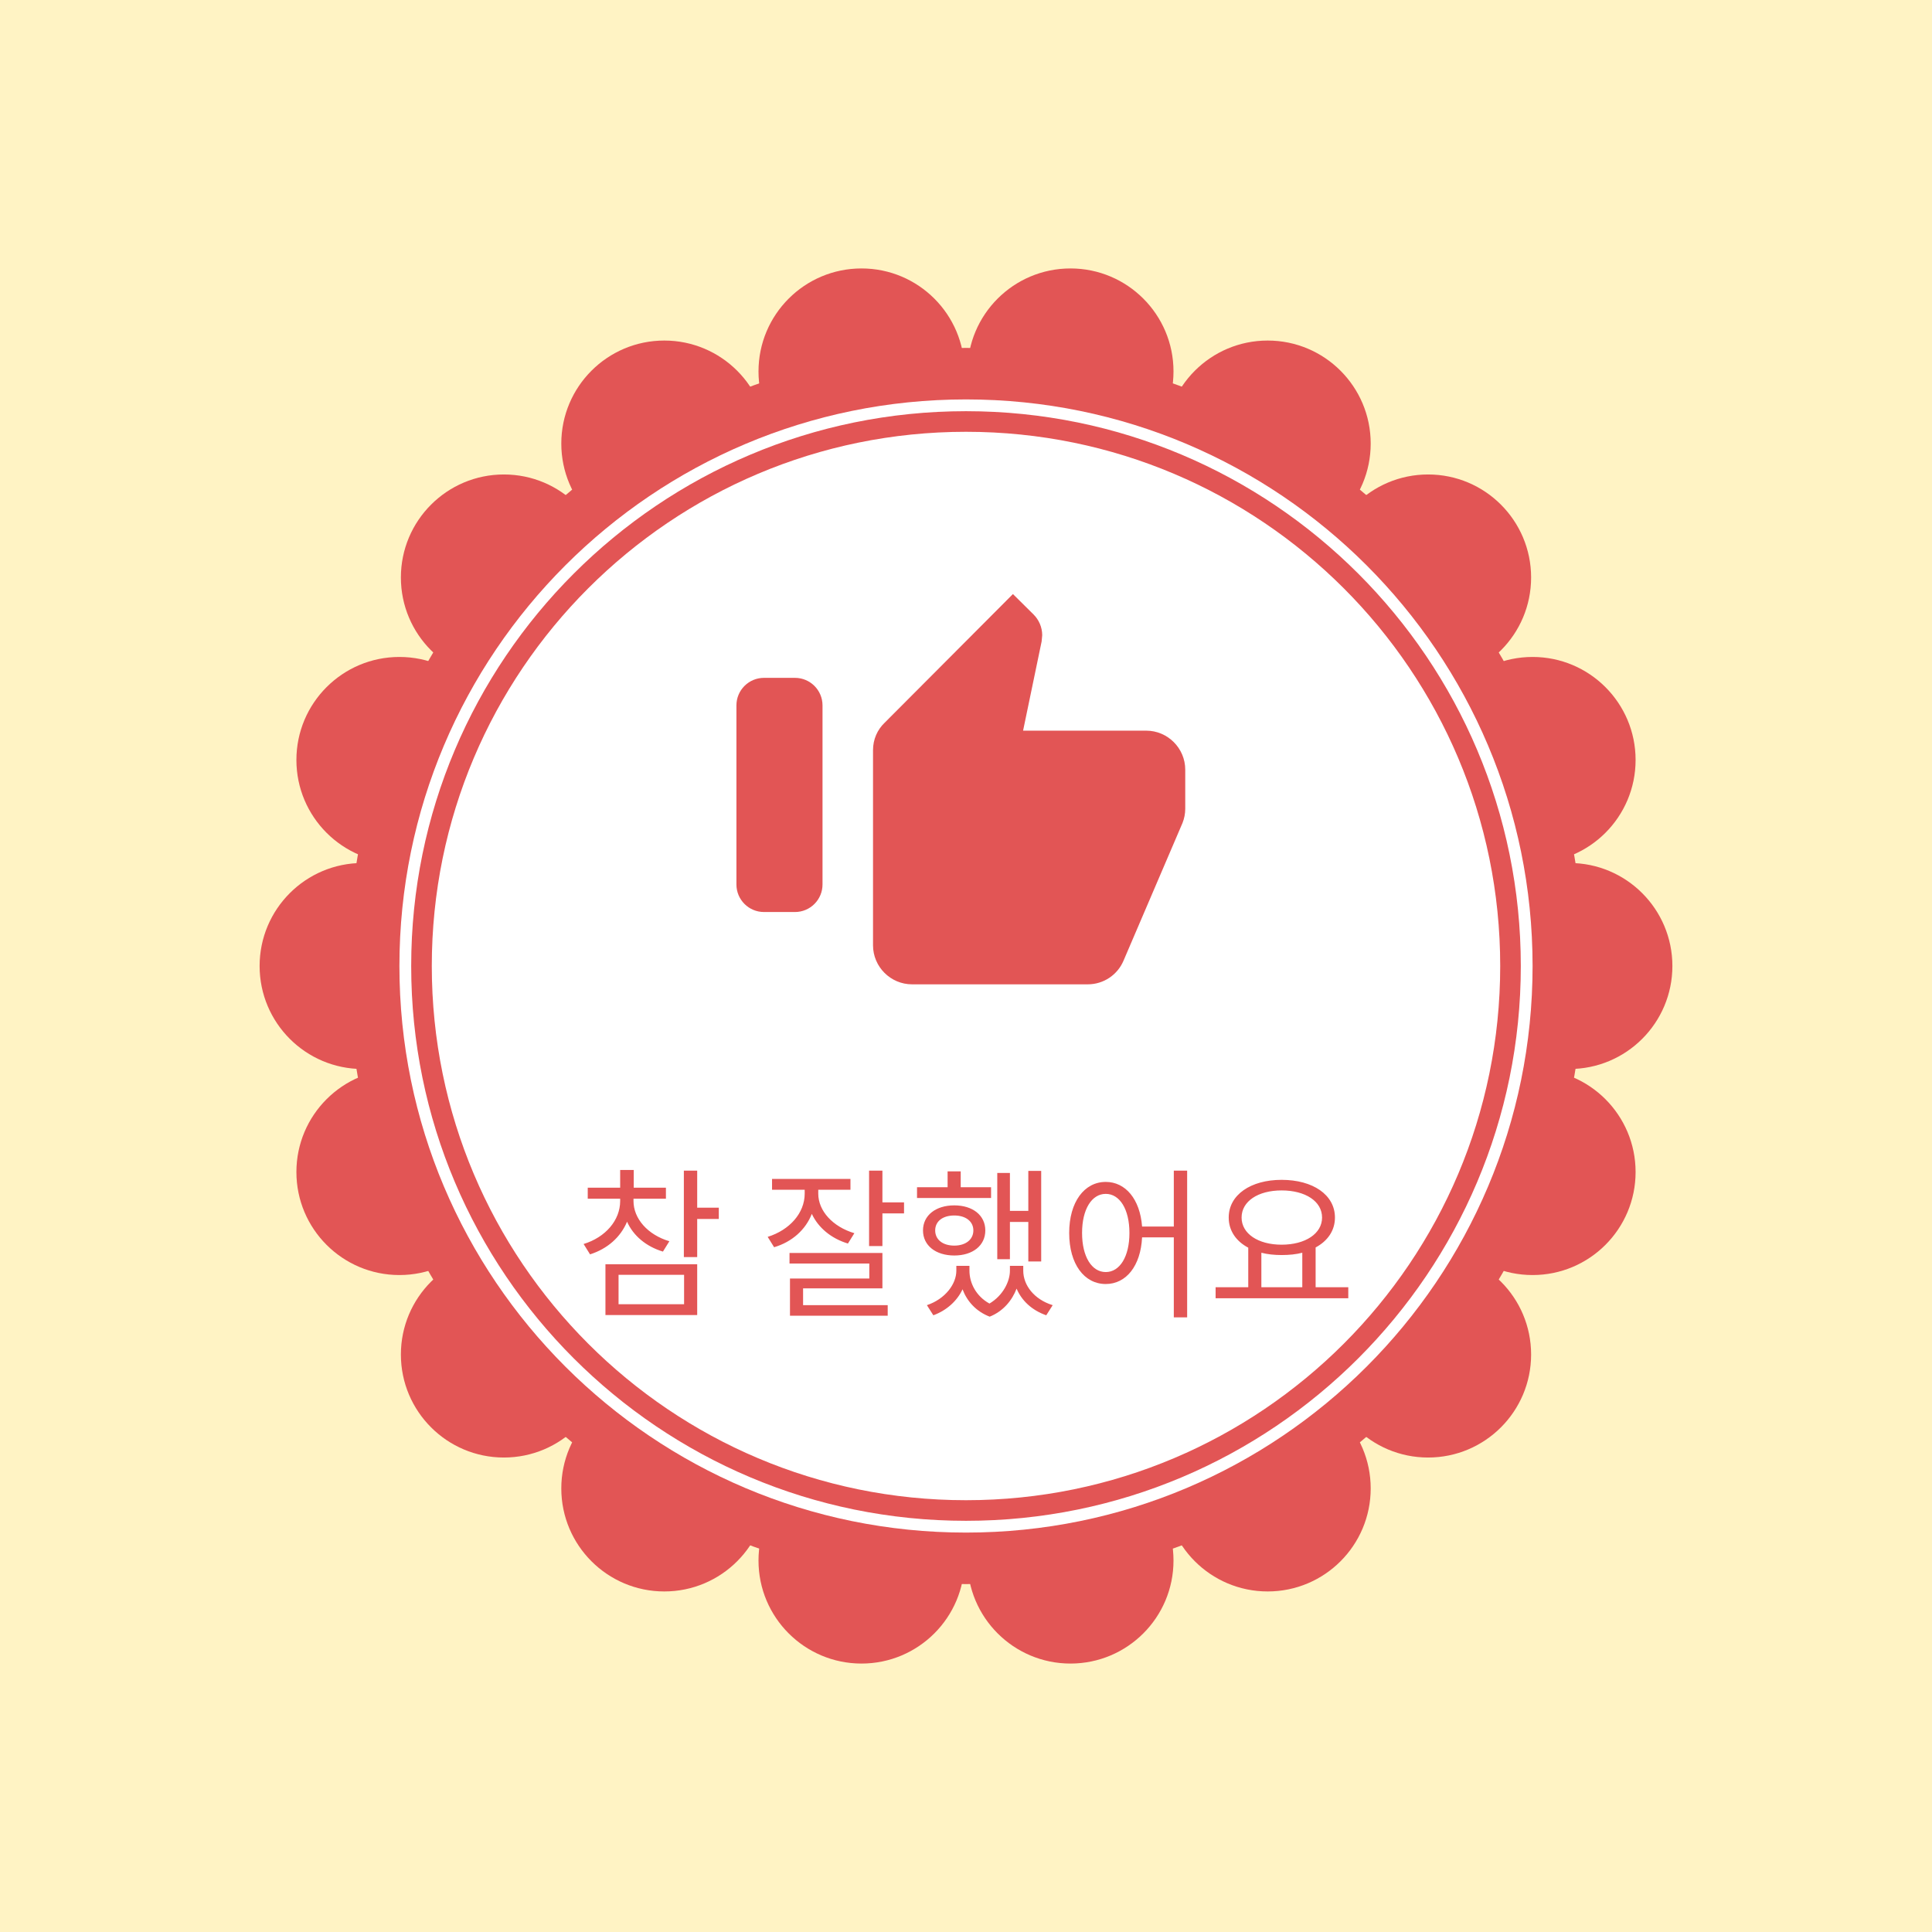
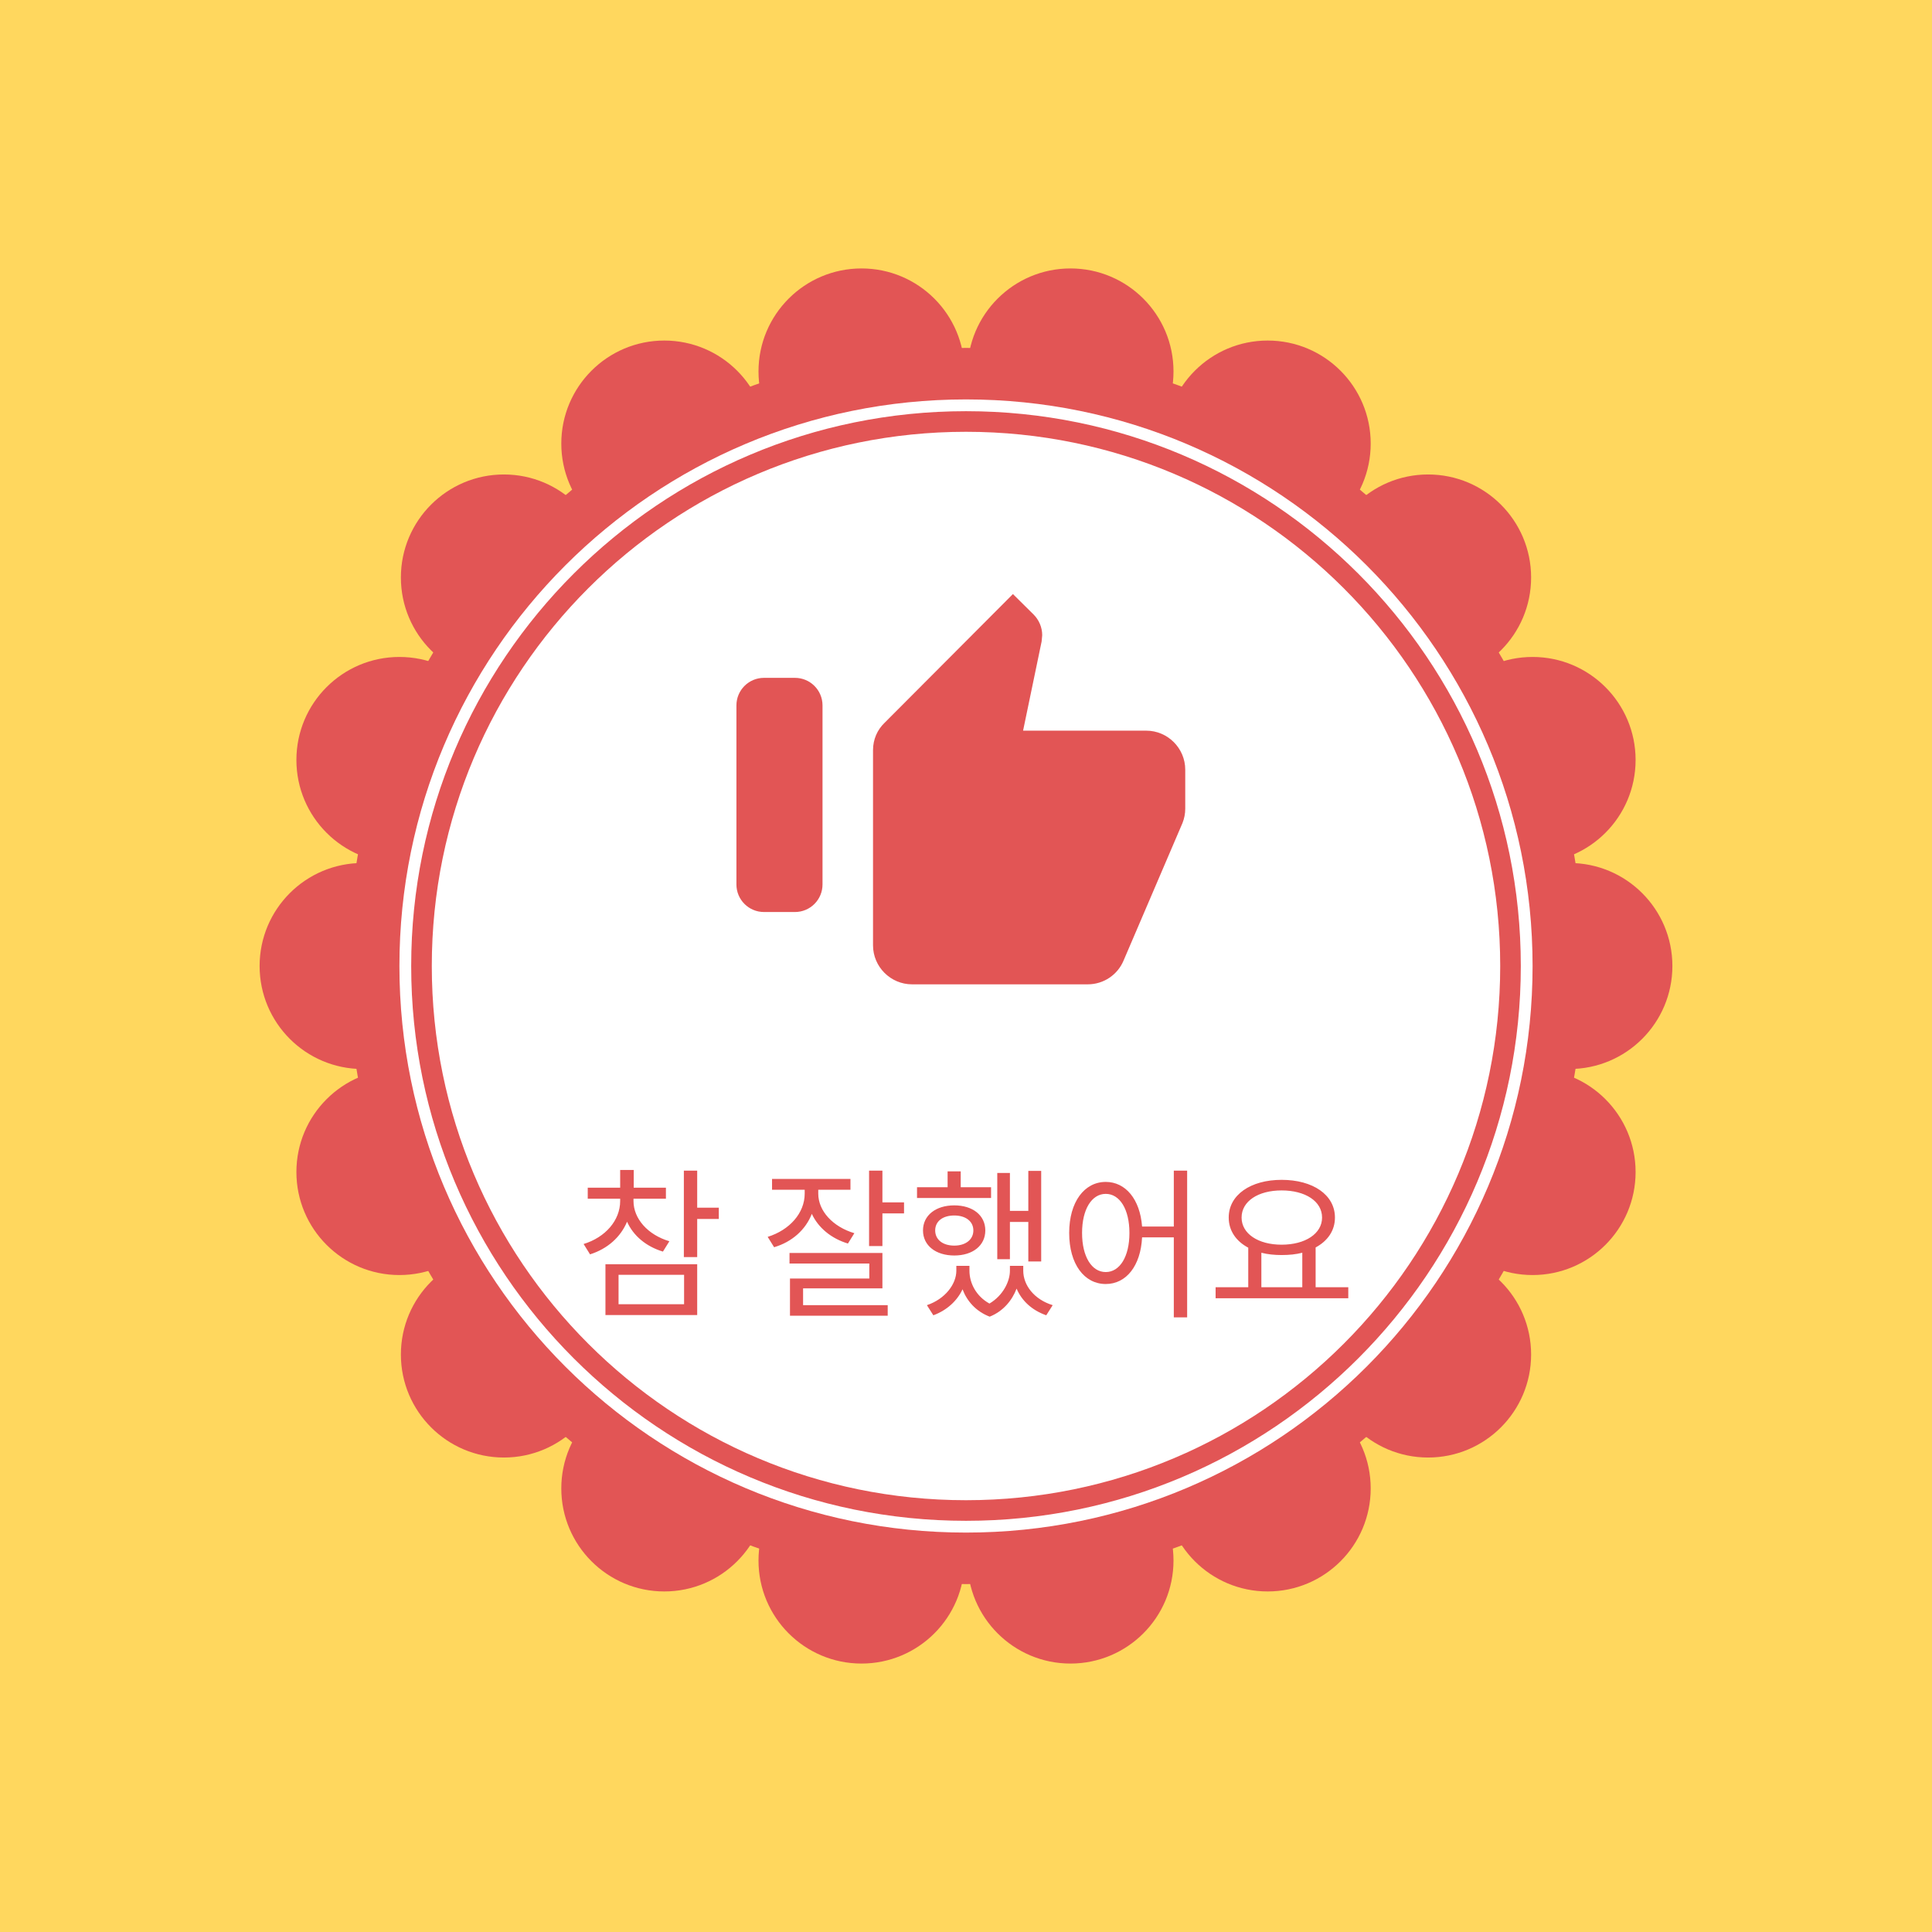
<svg xmlns="http://www.w3.org/2000/svg" viewBox="0 0 512 512">
-   <rect width="512" height="512" fill="#FFF3C4" />
+   <rect width="512" height="512" fill="#FFD75E" />
  <svg x="61" y="61" width="390" height="390" viewBox="0 0 100 100">
    <circle cx="91.0" cy="50.0" r="7" fill="#E25555" />
    <circle cx="88.5" cy="64.0" r="7" fill="#E25555" />
    <circle cx="81.4" cy="76.4" r="7" fill="#E25555" />
    <circle cx="70.5" cy="85.5" r="7" fill="#E25555" />
    <circle cx="57.1" cy="90.4" r="7" fill="#E25555" />
    <circle cx="42.9" cy="90.4" r="7" fill="#E25555" />
    <circle cx="29.5" cy="85.5" r="7" fill="#E25555" />
    <circle cx="18.6" cy="76.4" r="7" fill="#E25555" />
    <circle cx="11.5" cy="64.0" r="7" fill="#E25555" />
    <circle cx="9.0" cy="50.0" r="7" fill="#E25555" />
    <circle cx="11.5" cy="36.0" r="7" fill="#E25555" />
    <circle cx="18.6" cy="23.6" r="7" fill="#E25555" />
    <circle cx="29.5" cy="14.5" r="7" fill="#E25555" />
    <circle cx="42.9" cy="9.6" r="7" fill="#E25555" />
    <circle cx="57.1" cy="9.6" r="7" fill="#E25555" />
    <circle cx="70.5" cy="14.5" r="7" fill="#E25555" />
    <circle cx="81.4" cy="23.6" r="7" fill="#E25555" />
    <circle cx="88.5" cy="36.0" r="7" fill="#E25555" />
    <circle cx="50" cy="50" r="42" fill="#E25555" />
    <circle cx="50" cy="50" r="38.5" fill="#fff" />
    <circle cx="50" cy="50" r="37" fill="none" stroke="#E25555" stroke-width="1.4" />
    <g transform="translate(0 1)">
      <g transform="translate(50 38) scale(0.78) translate(-50 -38)">
        <g fill="#E25555">
          <rect x="30" y="27" width="7.5" height="20.4" rx="2.4" />
          <path transform="translate(30 18) scale(1.7)" d="M23 10c0-1.1-.9-2-2-2h-6.31l.95-4.57.03-.32c0-.41-.17-.79-.44-1.06L14.17 1 7.6 7.59C7.22 7.95 7 8.45 7 9v10c0 1.1.9 2 2 2h9c.83 0 1.54-.5 1.84-1.22l3.02-7.05c.09-.23.14-.47.14-.73v-2z" />
        </g>
      </g>
    </g>
    <text x="50" y="73" text-anchor="middle" font-family="'Jua', sans-serif" font-size="11" fill="#E25555">참 잘했어요</text>
  </svg>
</svg>
